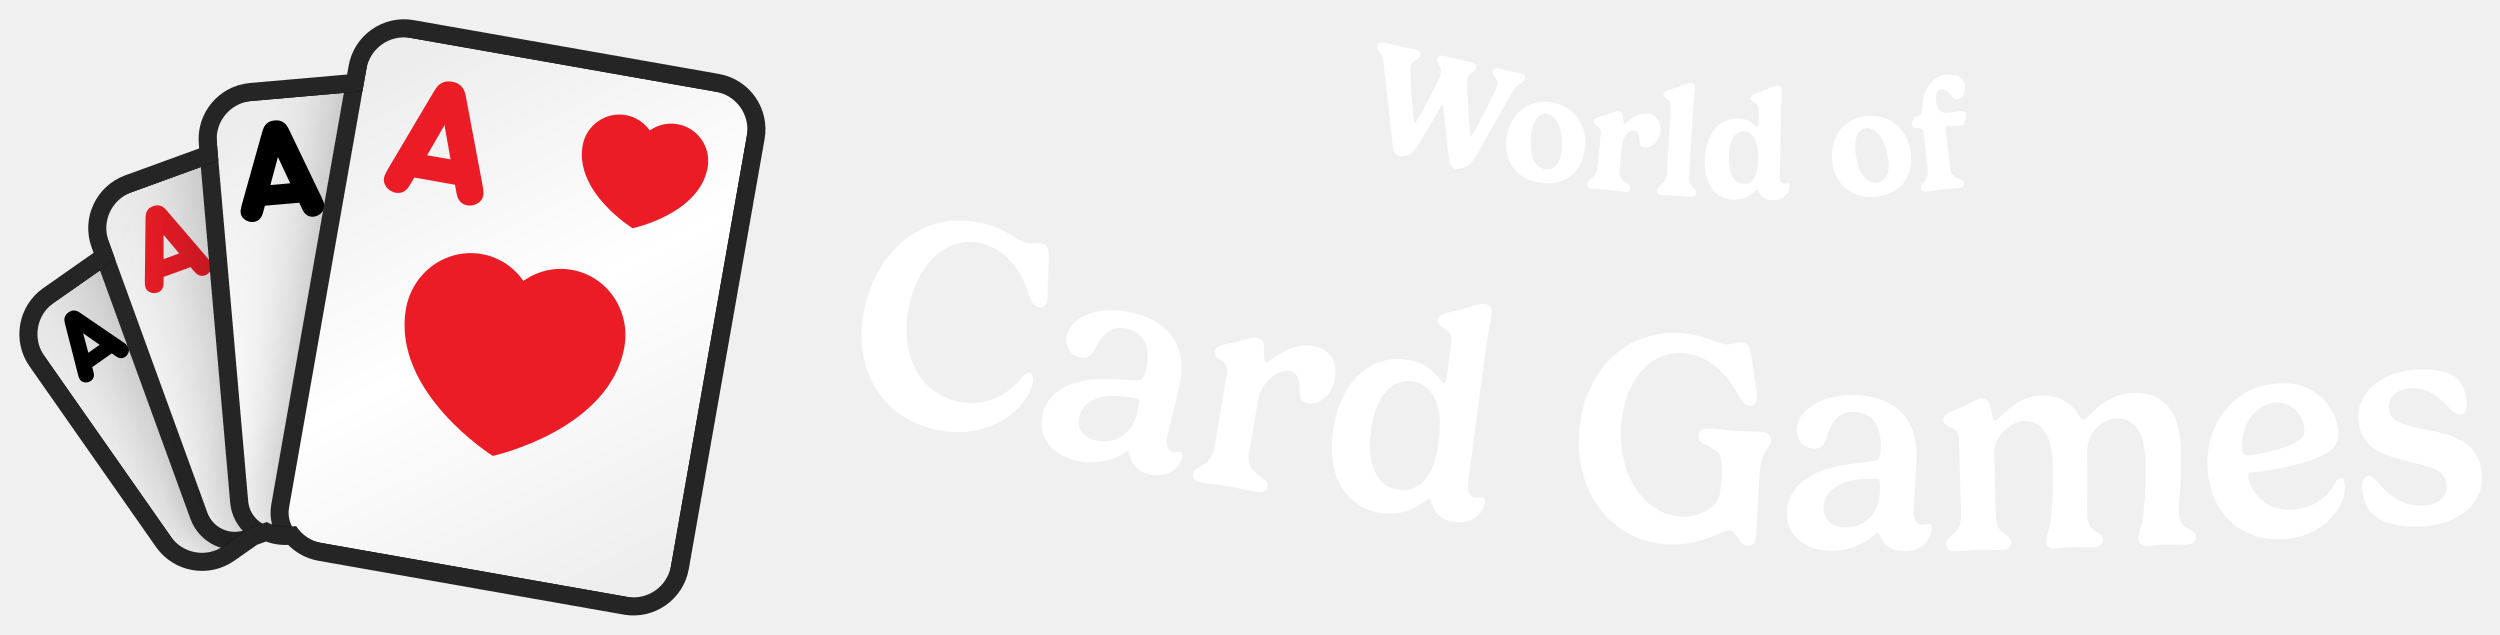
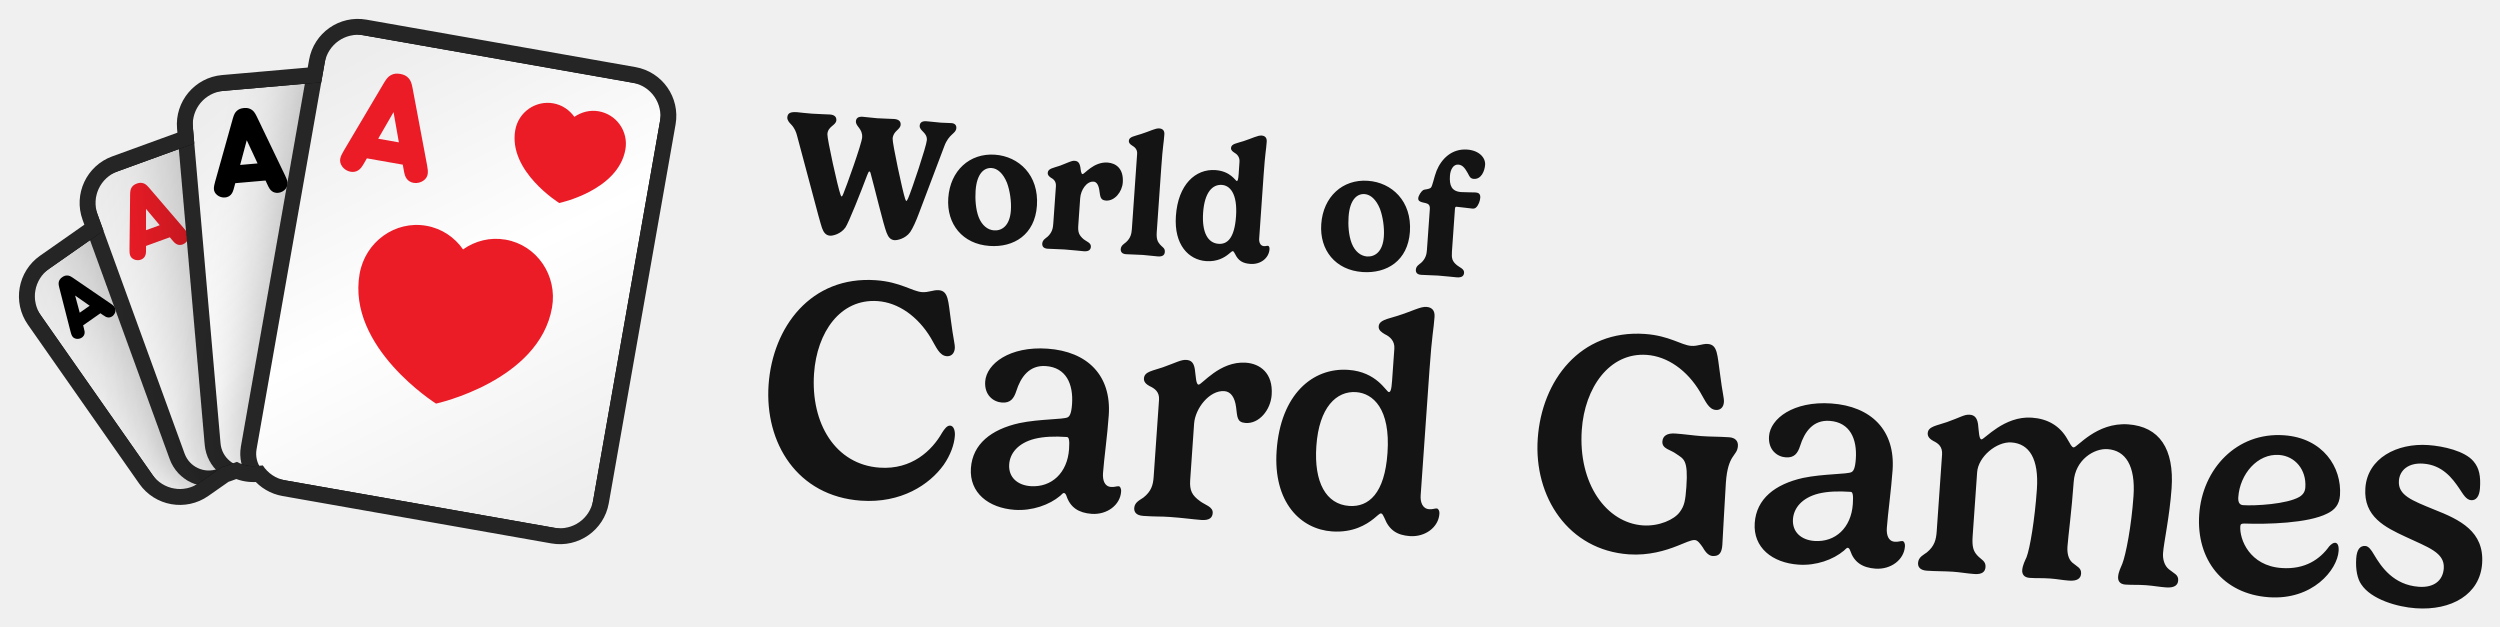
- <svg xmlns="http://www.w3.org/2000/svg" xmlns:xlink="http://www.w3.org/1999/xlink" viewBox="-6.06 -14.33 843.1 213.97" width="843.1" height="213.97">
+ <svg xmlns="http://www.w3.org/2000/svg" xmlns:xlink="http://www.w3.org/1999/xlink" viewBox="-3.36 -3.36 474.02 118.74" width="474.02" height="118.74">
  <defs>
    <rect id="path-1" x="0" y="0" width="5464" height="1280" />
    <rect id="path-3" x="0" y="0" width="1279.966" height="1280" />
    <path d="M654.667,7.381 L1041.451,230.691 C1067.755,245.877 1076.767,279.512 1061.581,305.816 L747.051,850.597 C731.865,876.902 698.23,885.914 671.926,870.727 L285.142,647.418 C271.344,639.451 262.304,626.408 259.019,612.01 L248.673,609.238 C237.588,606.268 228.207,600.115 221.247,592.027 L200.473,592.025 C198.498,592.025 196.547,591.921 194.626,591.718 L151.468,603.281 C122.13,611.142 91.974,593.731 84.112,564.393 L1.886,257.522 C-5.975,228.183 11.436,198.027 40.774,190.166 L145.477,162.11 L145.477,133.795 C145.477,103.422 170.1,78.799 200.473,78.799 L333.867,78.799 L340.716,53.24 C348.577,23.901 378.734,6.491 408.072,14.352 L563.147,55.903 L579.542,27.511 C594.728,1.207 628.363,-7.806 654.667,7.381 Z" id="path-5" />
    <filter x="-59.0%" y="-44.4%" width="218.0%" height="188.8%" filterUnits="objectBoundingBox" id="filter-7">
      <feOffset dx="0" dy="0" in="SourceAlpha" result="shadowOffsetOuter1" />
      <feGaussianBlur stdDeviation="64" in="shadowOffsetOuter1" result="shadowBlurOuter1" />
      <feColorMatrix values="0 0 0 0 0   0 0 0 0 0   0 0 0 0 0  0 0 0 0.32 0" type="matrix" in="shadowBlurOuter1" result="shadowMatrixOuter1" />
      <feMerge>
        <feMergeNode in="shadowMatrixOuter1" />
        <feMergeNode in="SourceGraphic" />
      </feMerge>
    </filter>
    <linearGradient x1="21.639%" y1="0%" x2="78.361%" y2="100%" id="linearGradient-8">
      <stop stop-color="#EDEDED" offset="0%" />
      <stop stop-color="#FFFFFF" offset="50.295%" />
      <stop stop-color="#EEEEEE" offset="100%" />
    </linearGradient>
    <filter x="-49.2%" y="-37.0%" width="198.3%" height="174.0%" filterUnits="objectBoundingBox" id="filter-9">
      <feOffset dx="0" dy="0" in="SourceAlpha" result="shadowOffsetOuter1" />
      <feGaussianBlur stdDeviation="64" in="shadowOffsetOuter1" result="shadowBlurOuter1" />
      <feColorMatrix values="0 0 0 0 0   0 0 0 0 0   0 0 0 0 0  0 0 0 0.32 0" type="matrix" in="shadowBlurOuter1" result="shadowMatrixOuter1" />
      <feMerge>
        <feMergeNode in="shadowMatrixOuter1" />
        <feMergeNode in="SourceGraphic" />
      </feMerge>
    </filter>
    <linearGradient x1="21.639%" y1="0%" x2="78.361%" y2="100%" id="linearGradient-10">
      <stop stop-color="#EDEDED" offset="0%" />
      <stop stop-color="#FFFFFF" offset="50.295%" />
      <stop stop-color="#EEEEEE" offset="100%" />
    </linearGradient>
    <filter x="-41.0%" y="-30.9%" width="181.9%" height="161.7%" filterUnits="objectBoundingBox" id="filter-11">
      <feOffset dx="0" dy="0" in="SourceAlpha" result="shadowOffsetOuter1" />
      <feGaussianBlur stdDeviation="64" in="shadowOffsetOuter1" result="shadowBlurOuter1" />
      <feColorMatrix values="0 0 0 0 0   0 0 0 0 0   0 0 0 0 0  0 0 0 0.32 0" type="matrix" in="shadowBlurOuter1" result="shadowMatrixOuter1" />
      <feMerge>
        <feMergeNode in="shadowMatrixOuter1" />
        <feMergeNode in="SourceGraphic" />
      </feMerge>
    </filter>
    <linearGradient x1="21.639%" y1="0%" x2="78.361%" y2="100%" id="linearGradient-12">
      <stop stop-color="#EDEDED" offset="0%" />
      <stop stop-color="#FFFFFF" offset="50.295%" />
      <stop stop-color="#EEEEEE" offset="100%" />
    </linearGradient>
    <filter x="-34.1%" y="-25.7%" width="168.3%" height="151.4%" filterUnits="objectBoundingBox" id="filter-13">
      <feOffset dx="0" dy="0" in="SourceAlpha" result="shadowOffsetOuter1" />
      <feGaussianBlur stdDeviation="64" in="shadowOffsetOuter1" result="shadowBlurOuter1" />
      <feColorMatrix values="0 0 0 0 0   0 0 0 0 0   0 0 0 0 0  0 0 0 0.32 0" type="matrix" in="shadowBlurOuter1" result="shadowMatrixOuter1" />
      <feMerge>
        <feMergeNode in="shadowMatrixOuter1" />
        <feMergeNode in="SourceGraphic" />
      </feMerge>
    </filter>
    <linearGradient x1="21.639%" y1="0%" x2="78.361%" y2="100%" id="linearGradient-14">
      <stop stop-color="#EDEDED" offset="0%" />
      <stop stop-color="#FFFFFF" offset="50.295%" />
      <stop stop-color="#EEEEEE" offset="100%" />
    </linearGradient>
  </defs>
-   <g transform="translate(-23.404,-55.67) scale(0.23404)">
+   <g transform="translate(-11.594,-23.478) scale(0.11594)">
    <mask id="mask-4" fill="white">
      <use xlink:href="#path-3" />
    </mask>
    <g id="Mask" />
    <g id="Group" stroke-width="1" fill-rule="evenodd" mask="url(#mask-4)">
      <g transform="translate(700.504, 678.0126) rotate(-20) translate(-700.504, -678.0126)translate(166.0272, 238.9585)">
        <g transform="translate(-0, -0)">
          <mask id="mask-6" fill="white">
            <use xlink:href="#path-5" />
          </mask>
          <path stroke="#252525" stroke-width="26" d="M661.167,-3.877 L1047.951,219.432 C1080.473,238.209 1091.616,279.794 1072.839,312.316 L758.31,857.097 C739.533,889.619 697.948,900.762 665.426,881.986 L278.642,658.676 C264.448,650.481 253.966,637.684 248.632,622.685 L245.308,621.795 C234.009,618.767 223.884,612.979 215.705,605.026 L200.473,605.025 C198.91,605.025 197.353,604.972 195.803,604.861 L154.833,615.838 C118.559,625.557 81.275,604.031 71.555,567.758 L-10.671,260.886 C-20.39,224.613 1.136,187.328 37.41,177.609 L132.477,152.135 L132.477,133.795 C132.477,96.242 162.92,65.799 200.473,65.799 L323.892,65.799 L328.159,49.875 C337.879,13.602 375.163,-7.925 411.436,1.795 L556.877,40.764 L568.283,21.011 C587.06,-11.511 628.645,-22.654 661.167,-3.877 Z" />
          <g mask="url(#mask-6)">
            <g transform="translate(-12.346, -20.1207)">
              <g id="small_spade_1" filter="url(#filter-7)" transform="translate(210.9129, 389.3938) rotate(-15) translate(-210.9129, -389.3938)translate(49.8576, 175.5497)">
                <rect id="Background" stroke="#252525" stroke-width="26" fill="url(#linearGradient-8)" x="-13" y="-13" width="348.11" height="453.688" rx="54.996" />
                <path d="M243.897,27.593 C243.897,27.593 294.439,46.921 294.501,83.212 C294.501,98.995 281.209,111.813 264.79,111.831 C259.556,111.836 254.629,110.478 250.35,108.157 L256.538,128.766 L231.229,128.766 L237.404,108.197 C233.153,110.517 228.26,111.881 223.047,111.892 C206.62,111.901 193.284,99.118 193.266,83.326 C193.205,47.045 243.897,27.593 243.897,27.593 Z" id="Spade-small" fill="#000000" />
                <path d="M24.778,103.856 L51.007,34.253 C52.733,29.769 54.044,27.838 56.046,26.251 C58.462,24.32 61.015,23.561 64.605,23.561 C68.194,23.561 70.748,24.32 73.164,26.251 C75.165,27.838 76.477,29.769 78.202,34.253 L104.431,103.856 C106.709,109.926 108.228,114.686 103.603,119.308 C101.463,121.446 98.219,122.895 94.906,122.895 C92.214,122.895 89.798,121.998 88.073,120.412 C86.002,118.549 85.105,116.687 83.31,111.72 L81.861,107.719 L47.349,107.719 L45.899,111.72 C44.105,116.687 43.207,118.549 41.137,120.412 C39.411,121.998 36.995,122.895 34.303,122.895 C30.99,122.895 27.746,121.446 25.606,119.308 C20.982,114.686 22.5,109.926 24.778,103.856 Z M74.544,87.576 L64.605,60.259 L54.665,87.576 L74.544,87.576 Z" id="A" fill="#000000" />
              </g>
              <g id="small_diamond_1" filter="url(#filter-9)" transform="translate(351.0898, 355.5329) rotate(-360) translate(-351.0898, -355.5329)translate(157.8235, 98.9199)">
                <rect id="Background" stroke="#252525" stroke-width="26" fill="url(#linearGradient-10)" x="-13" y="-13" width="412.533" height="539.226" rx="54.996" />
                <polygon id="Diamond-small" fill="#EB1B28" points="300.954 22.074 353.401 93.826 300.954 165.557 248.485 93.826" />
                <path d="M29.802,125.878 L61.277,42.355 C63.348,36.974 64.921,34.657 67.323,32.753 C70.222,30.435 73.287,29.524 77.594,29.524 C81.901,29.524 84.966,30.435 87.865,32.753 C90.267,34.657 91.841,36.974 93.911,42.355 L125.386,125.878 C128.119,133.163 129.942,138.875 124.392,144.421 C121.824,146.987 117.932,148.725 113.956,148.725 C110.725,148.725 107.826,147.649 105.756,145.745 C103.271,143.51 102.194,141.275 100.041,135.315 L98.301,130.514 L56.887,130.514 L55.148,135.315 C52.994,141.275 51.917,143.51 49.432,145.745 C47.362,147.649 44.463,148.725 41.232,148.725 C37.257,148.725 33.364,146.987 30.796,144.421 C25.247,138.875 27.069,133.163 29.802,125.878 Z M89.521,106.343 L77.594,73.562 L65.667,106.343 L89.521,106.343 Z" id="A" fill="#EB1B28" />
              </g>
              <g id="small_clover_1" filter="url(#filter-11)" transform="translate(511.6136, 377.7066) rotate(-345) translate(-511.6136, -377.7066)translate(279.6941, 69.771)">
                <rect id="Background" stroke="#252525" stroke-width="26" fill="url(#linearGradient-12)" x="-13" y="-13" width="489.839" height="641.871" rx="54.996" />
                <path d="M347.866,39.734 C367.599,39.734 383.595,55.536 383.595,75.06 C383.595,84.425 379.905,92.946 373.883,99.274 C378.307,97.333 383.203,96.253 388.353,96.253 C408.072,96.253 424.081,112.082 424.081,131.58 C424.081,151.104 408.072,166.919 388.353,166.919 C372.39,166.919 358.858,156.556 354.282,142.251 C354.334,142.684 354.408,143.092 354.506,143.474 C358.945,160.826 367.798,185.424 367.798,185.424 L328,185.424 C328,185.424 336.827,160.734 341.253,143.474 C341.354,143.079 341.428,142.656 341.479,142.206 C336.916,156.534 323.372,166.919 307.393,166.919 C287.646,166.919 271.677,151.104 271.677,131.58 C271.677,112.082 287.646,96.253 307.393,96.253 C312.539,96.253 317.432,97.331 321.855,99.271 C315.837,92.944 312.15,84.424 312.15,75.06 C312.15,55.536 328.133,39.734 347.866,39.734 Z" id="Clover-small" fill="#000000" />
                <path d="M28.576,146.475 L66.345,46.247 C68.83,39.79 70.719,37.009 73.601,34.724 C77.08,31.943 80.758,30.85 85.926,30.85 C91.095,30.85 94.772,31.943 98.251,34.724 C101.133,37.009 103.022,39.79 105.507,46.247 L143.276,146.475 C146.556,155.216 148.743,162.07 142.084,168.726 C139.003,171.805 134.331,173.891 129.56,173.891 C125.684,173.891 122.205,172.6 119.72,170.315 C116.738,167.633 115.446,164.951 112.862,157.799 L110.775,152.038 L61.078,152.038 L58.99,157.799 C56.406,164.951 55.114,167.633 52.132,170.315 C49.647,172.6 46.168,173.891 42.292,173.891 C37.521,173.891 32.85,171.805 29.768,168.726 C23.109,162.07 25.296,155.216 28.576,146.475 Z M100.239,123.032 L85.926,83.696 L71.613,123.032 L100.239,123.032 Z" id="A" fill="#000000" />
              </g>
              <g id="small_heart_1" filter="url(#filter-13)" transform="translate(675.6425, 459.1748) rotate(-330) translate(-675.6425, -459.1748)translate(397.3371, 89.6494)">
                <rect id="Background" stroke="#252525" stroke-width="26" fill="url(#linearGradient-14)" x="-13" y="-13" width="582.611" height="765.051" rx="54.996" />
                <path d="M341.635,288.824 C315.976,288.845 292.736,299.456 275.815,316.611 C258.851,299.507 235.579,288.948 209.909,288.989 C158.08,289.041 116.117,332.207 116.16,385.365 C116.309,507.485 276.113,572.616 276.113,572.616 C276.113,572.616 435.789,507.092 435.619,384.932 C435.544,331.774 393.497,288.752 341.635,288.824" id="Heart-big" fill="#EB1B28" />
                <path d="M417.458,71.521 C407.751,61.933 394.392,55.711 379.689,55.711 C350.027,55.745 325.983,79.908 326.015,109.677 C326.095,178.084 417.593,214.563 417.593,214.563 C417.593,214.563 508.981,177.883 508.901,109.459 C508.854,79.674 484.777,55.594 455.084,55.627 C440.412,55.627 427.165,61.899 417.458,71.521 Z" id="Heart-small" fill="#EB1B28" />
                <path d="M56.059,190.564 L101.383,70.289 C104.365,62.541 106.631,59.203 110.09,56.462 C114.264,53.124 118.677,51.813 124.88,51.813 C131.082,51.813 135.495,53.124 139.67,56.462 C143.129,59.203 145.395,62.541 148.377,70.289 L193.701,190.564 C197.637,201.054 200.261,209.278 192.269,217.265 C188.572,220.96 182.966,223.464 177.241,223.464 C172.589,223.464 168.415,221.914 165.433,219.172 C161.855,215.954 160.304,212.735 157.203,204.153 L154.698,197.239 L95.061,197.239 L92.556,204.153 C89.455,212.735 87.905,215.954 84.327,219.172 C81.345,221.914 77.17,223.464 72.518,223.464 C66.793,223.464 61.187,220.96 57.49,217.265 C49.499,209.278 52.123,201.054 56.059,190.564 Z M142.055,162.432 L124.88,115.228 L107.704,162.432 L142.055,162.432 Z" id="A" fill="#EB1B28" />
              </g>
            </g>
          </g>
        </g>
      </g>
    </g>
  </g>
-   <path fill="#ffffff" d="M479.59 22.06C479.95 21.4 480.25 21.01 480.43 21.05C480.55 21.08 480.68 21.32 480.71 21.81C481.2 25.78 482.17 37.46 482.73 39.93C483.05 41.37 483.53 42.3 484.78 42.58C485.54 42.75 488.06 42.65 489.8 40.86C490.71 39.89 492.14 37.68 493.18 35.78L503.74 17.03C505.73 13.4 507.79 13.86 508.18 12.13C508.37 11.27 507.93 10.64 506.94 10.42C505.92 10.19 504.91 10.07 503.9 9.84C502.78 9.59 500.63 8.97 499.64 8.75C498.19 8.42 497.59 8.95 497.41 9.76C497.06 11.31 499.4 12.08 498.88 14.36C498.48 16.14 492.08 28.58 490.72 30.73C490.4 31.21 490.17 31.51 490.05 31.48C489.94 31.46 489.86 31.23 489.78 30.78C489.36 28.5 488.5 13.73 488.81 12.36C489.32 10.08 491.47 10.11 491.81 8.61C492.04 7.57 491.39 6.89 490.13 6.61C488.81 6.31 487.21 6.08 485.18 5.63C484.06 5.37 481.91 4.76 480.89 4.53C479.47 4.21 478.87 4.74 478.69 5.55C478.34 7.1 480.4 8.02 479.81 10.63C479.38 12.56 472.82 24.65 471.65 26.54C471.47 26.87 471.2 27.24 471.05 27.2C470.95 27.18 470.84 26.92 470.8 26.64C470.32 24.27 469.35 9.39 469.65 8.07C470.17 5.74 472.59 5.91 472.94 4.36C473.15 3.43 472.65 2.67 471.3 2.37C469.96 2.07 468.11 1.78 466 1.31C463.87 0.83 462.83 0.46 461.62 0.19C459.79 -0.22 458.81 -0.01 458.52 1.28C458.34 2.09 458.87 2.93 459.28 3.48C460.21 4.78 460.48 6.06 460.59 7.24L463.28 31.75C463.47 33.52 463.78 35.46 463.81 35.68C464.08 37.1 464.61 38.04 465.85 38.32C466.59 38.49 469.04 38.37 470.78 36.58C471.96 35.33 477.09 26.51 479.59 22.06ZM515.71 24.05C517.46 24.31 519.03 25.91 519.94 28.78C520.65 31.23 520.86 34.58 520.46 37.2C519.78 41.72 517.31 43.11 514.95 42.76C513.12 42.48 511.47 41.05 510.68 38.46C509.95 35.96 510.02 32.84 510.38 30.45C511.15 25.33 513.47 23.71 515.71 24.05ZM502.03 31.98C500.86 39.72 505.19 46.1 513.24 47.31C520.46 48.4 527.07 45.03 528.36 36.41C529.74 27.29 524.13 21.21 517.01 20.14C509.53 19.01 503.25 23.83 502.03 31.98ZM545.12 29.62C546.02 29.71 546.61 30.68 546.78 32.34C546.99 34.17 546.97 35.24 548.67 35.4C551.23 35.66 553.59 32.96 553.87 30.12C554.28 26 552.02 24.26 549.48 24.01C545.32 23.6 542.44 27.32 541.87 27.26C541.43 27.22 541.38 26.14 541.28 25.11C541.04 23.76 540.54 23.29 539.58 23.19C538.68 23.1 537.92 23.6 535.25 24.52C533.2 25.18 531.57 25.25 531.44 26.57C531.37 27.27 531.8 27.65 532.31 28.04C533.06 28.45 533.93 29.17 533.78 30.67L532.68 41.85C532.54 43.17 532.26 44.5 530.86 45.72C530.32 46.16 529.3 46.63 529.19 47.75C529.12 48.52 529.47 49.21 530.73 49.34C532.93 49.55 534.03 49.53 535.79 49.7C538.35 49.96 540.1 50.26 541.6 50.41C543.13 50.56 543.65 49.98 543.74 49.1C543.86 47.91 542.41 47.51 541.62 46.78C540.28 45.55 539.95 44.65 540.15 42.61L540.95 34.48C541.2 31.98 543.05 29.41 545.12 29.62ZM565.59 15.48C565.66 14.29 565.04 13.73 564.03 13.67C562.89 13.6 561.3 14.51 558.69 15.37C556.64 16.08 555.02 16.21 554.94 17.46C554.9 18.16 555.39 18.53 555.92 18.87C556.68 19.28 557.54 20.01 557.46 21.31L556.07 43.94C555.99 45.26 555.75 46.6 554.37 47.87C553.87 48.34 552.85 48.85 552.78 49.96C552.73 50.74 553.1 51.41 554.38 51.49C556.24 51.61 557.73 51.57 559.44 51.68C560.79 51.76 562.58 52 563.93 52.08C565.43 52.18 565.96 51.58 566.02 50.7C566.09 49.53 565.22 49.3 564.51 48.47C563.78 47.62 563.42 46.82 563.54 44.77L564.75 25.3C565.16 18.53 565.42 18.23 565.59 15.48ZM582.08 47.67C578.85 47.61 576.85 44.53 576.96 38.55C577.06 32.32 579.39 29.91 582.12 29.96C584.49 30 587 32.2 586.88 39.19C586.76 45.72 584.7 47.71 582.08 47.67ZM591.94 53.19C594.93 53.25 597.38 51.21 597.43 48.48C597.44 47.88 597.19 47.49 596.9 47.48C596.54 47.47 596.25 47.65 595.7 47.64C594.56 47.62 594.14 46.47 594.15 45.46L594.49 26.14C594.61 19.36 594.84 19.05 594.89 16.29C594.91 15.1 594.27 14.57 593.26 14.55C592.11 14.53 590.51 15.52 587.97 16.49C585.93 17.28 584.31 17.49 584.29 18.74C584.28 19.44 584.85 19.79 585.39 20.11C586.16 20.48 587.08 21.31 587.06 22.71L586.99 26.45C586.96 28.2 586.8 28.56 586.54 28.55C586.13 28.55 584.56 25.71 579.96 25.63C574.01 25.53 569.01 30.51 568.84 39.97C568.69 48.71 573.4 52.95 578.63 53.04C582.01 53.1 584.09 51.63 585.25 50.58C585.86 50.05 586.2 49.64 586.44 49.64C586.75 49.65 586.9 50.06 587.18 50.46C588.24 52.4 589.6 53.15 591.94 53.19ZM623.45 28.83C625.21 28.72 627.09 29.95 628.59 32.56C629.8 34.8 630.71 38.03 630.88 40.67C631.18 45.24 629.06 47.12 626.67 47.28C624.83 47.39 622.91 46.35 621.59 43.98C620.34 41.69 619.76 38.63 619.6 36.22C619.27 31.05 621.19 28.98 623.45 28.83ZM611.76 39.49C612.26 47.3 617.85 52.61 625.97 52.09C633.26 51.62 639 46.92 638.44 38.23C637.84 29.02 631.07 24.27 623.89 24.74C616.34 25.22 611.23 31.26 611.76 39.49ZM650.07 28.99C650.01 28.43 650.23 28.32 650.39 28.3C651.27 28.21 654.6 28.05 655.22 27.98C655.71 27.92 656.03 27.73 656.21 27.5C656.86 26.72 657.06 25.21 656.96 24.36C656.83 23.17 656.13 22.96 655.3 23.05C654.63 23.12 651.96 23.6 651.03 23.71C648.08 24.04 647.13 22.31 646.82 19.52C646.61 17.63 647.21 15.92 648.68 15.75C650.15 15.59 651.07 16.77 652 17.84C652.55 18.54 652.94 19.26 654 19.14C656.25 18.89 656.82 16.29 656.61 14.37C656.38 12.28 654.1 10.44 650.49 10.84C645.89 11.36 643.41 14.93 642.6 18.76C642.2 20.77 642.22 23.56 641.83 24.05C641.23 24.75 640.21 24.76 639.66 25.21C639.16 25.68 638.58 27.06 638.67 27.86C638.78 28.81 639.7 28.84 641.19 28.88C642.04 28.95 642.55 29.31 642.67 30.37L644.02 42.56C644.17 43.88 644.14 45.25 643.02 46.73C642.59 47.28 641.69 47.95 641.82 49.06C641.9 49.84 642.39 50.44 643.66 50.3C645.49 50.09 647 49.79 648.68 49.61C651.26 49.32 652.91 49.27 654.38 49.1C655.9 48.93 656.33 48.26 656.23 47.38C656.1 46.19 654.56 46.02 653.64 45.5C652.07 44.57 651.72 43.8 651.5 41.76Z" />
-   <path fill="#ffffff" d="M285.79 88.24C281.19 106.62 288.66 125.35 308.64 130.36C321.21 133.5 331.31 129.18 336.98 123.64C339.73 120.87 341.5 117.71 342.18 114.99C342.52 113.64 342.46 111.82 341.25 111.51C340.28 111.27 339.26 112.25 338.27 113.34C334.13 118.34 326.61 123.46 316.42 120.91C302.55 117.44 296.95 102.94 300.89 87.23C304.13 74.28 313.45 64.86 325.19 67.8C331.79 69.45 337.19 75.03 340.05 82.55C341.26 85.74 341.77 88.65 344.1 89.24C345.36 89.55 346.64 88.95 347.09 87.15C347.41 85.89 347.12 84.17 347.44 77.96C347.63 71.83 348.35 68.55 345.25 67.77C343.55 67.35 341.9 67.97 339.86 67.46C336.71 66.67 333.51 62.98 325.8 61.05C305.43 55.94 290.34 70.1 285.79 88.24ZM377.68 124.09C376.14 131.58 370.46 135.62 363.8 134.25C359.58 133.39 357.03 130.41 357.87 126.35C358.58 122.87 361.59 119.91 367.13 119.27C370.1 118.96 373.46 119.24 377.53 120.08C378.17 120.21 378.28 121.15 377.68 124.09ZM362.83 113.59C353.63 114.4 347.02 118.25 345.44 125.94C343.83 133.78 349.4 139.46 357.68 141.16C363.26 142.31 369.04 141.05 372.85 138.61C373.33 138.3 373.84 137.8 374.18 137.87C374.52 137.94 374.74 138.39 374.84 138.87C375.58 142.75 378 144.88 382.16 145.73C387.06 146.74 391.68 144.12 392.55 139.9C392.78 138.78 392.4 138.14 392.01 138.06C391.27 137.91 390.7 138.2 389.53 137.96C387.37 137.51 387.11 135.32 387.55 133.16C388.47 128.7 390.56 121.27 391.86 114.9C394.47 102.22 387.73 93.54 375.09 90.94C363.09 88.47 354.88 93.17 353.72 98.8C352.84 103.11 355.47 105.69 358.22 106.26C360.91 106.81 362.21 105.44 363.29 103.17C365.29 98.88 368.57 95.37 373.81 96.44C380.27 97.77 381.87 103.41 380.57 109.73C379.94 112.81 379.29 113.5 378.67 113.78C377.32 114.37 369.57 113.08 362.83 113.59ZM428.99 110.81C431.11 111.17 432.18 113.22 432.27 116.33C432.39 119.5 431.99 121.25 434.85 121.74C439.14 122.46 443.28 118.34 444.1 113.51C445.28 106.51 441.3 103.1 436.81 102.34C428.48 100.93 421.94 108.1 420.91 107.92C420.07 107.78 420.3 105.23 420.2 102.83C420.06 100.63 419.28 99.84 417.75 99.58C416.13 99.3 414.36 100.12 409.97 101.21C406.54 102.05 403.9 102.01 403.54 104.18C403.34 105.36 404.12 106.15 405.07 106.82C406.69 107.75 408.15 109.01 407.71 111.58L403.56 136.18C403.13 138.69 402.38 140.74 399.6 142.51C398.53 143.14 396.66 143.68 396.35 145.56C396.14 146.79 396.65 147.99 399.01 148.39C403.1 149.08 404.43 149.05 407.48 149.57C411.67 150.28 414.94 151.08 417.55 151.52C420.21 151.97 421.18 151.07 421.42 149.64C421.76 147.62 419.11 146.76 417.76 145.47C415.33 143.34 414.64 141.7 415.22 138.3L418.25 120.35C419.09 115.37 424.31 110.02 428.99 110.81ZM465.74 150.83C458.31 149.85 454.78 142.52 456.32 130.88C457.97 118.33 463.97 113.43 470.21 114.25C475.62 114.96 481.02 120.26 479.14 134.49C477.42 147.53 471.99 151.65 465.74 150.83ZM484.73 161.75C489.64 162.4 494.11 159.46 494.67 155.2C494.82 154.06 494.35 153.44 493.95 153.39C493.21 153.29 492.71 153.63 491.47 153.46C489.29 153.18 488.72 150.98 489.01 148.8L494.31 108.55C495.84 96.95 496.46 95.72 497.01 91.56C497.28 89.47 496.37 88.39 494.58 88.16C492.65 87.9 489.95 89.26 485.05 90.48C481.65 91.35 479.07 91.46 478.79 93.54C478.63 94.73 479.65 95.47 480.62 96.15C482.27 97.03 483.73 98.58 483.41 100.96L482.05 111.27C481.65 114.34 481.27 114.95 480.77 114.88C479.93 114.77 477.32 108.13 468.15 106.92C456.7 105.41 445.8 113.5 443.42 131.55C441.23 148.2 449.65 157.38 459.71 158.71C466.4 159.59 470.9 157.21 473.41 155.42C474.69 154.53 475.39 153.81 475.83 153.87C476.33 153.94 476.54 154.62 476.84 155.37C478.17 159.48 480.66 161.22 484.73 161.75ZM556.01 169.23C562.4 169.66 567.87 167.98 571.63 166.48C574.2 165.5 576.07 164.47 577.32 164.55C578.27 164.62 579.09 165.83 579.91 166.98C580.9 168.75 581.94 169.63 583.04 169.7C585.33 169.85 586.03 168.45 586.19 166.1C586.39 163.06 586.95 151.07 587.29 145.98C587.92 136.65 590.92 137.51 591.14 134.16C591.25 132.62 590.37 131.46 588.33 131.32C584.89 131.09 582.52 131.18 579.38 130.97C577.09 130.81 573.51 130.32 570.92 130.15C568.22 129.97 566.86 130.93 566.74 132.72C566.57 135.17 569.41 135.36 571.23 136.73C573.67 138.4 575.11 138.6 574.52 147.38C574.22 151.87 573.91 153.5 572.42 155.5C570.65 157.99 565.69 160.21 560.5 159.86C548.73 159.07 539.5 146.47 540.68 129.01C541.59 115.44 549.53 103.95 561.6 104.76C568.39 105.22 574.7 109.75 578.84 116.65C580.6 119.57 581.62 122.35 584.01 122.51C585.31 122.6 586.46 121.77 586.59 119.93C586.68 118.63 586.09 116.99 585.3 110.82C584.4 104.74 584.53 101.4 581.34 101.18C579.59 101.06 578.08 101.96 575.98 101.82C572.74 101.6 568.94 98.54 561 98.01C540.05 96.6 527.71 113.21 526.45 131.86C525.18 150.77 536.45 167.92 556.01 169.23ZM627.96 151.06C627.79 158.7 622.92 163.69 616.13 163.54C611.83 163.44 608.78 160.97 608.88 156.82C608.96 153.27 611.39 149.83 616.72 148.2C619.59 147.36 622.95 147.04 627.1 147.13C627.75 147.15 628.03 148.06 627.96 151.06ZM611.48 143.38C602.57 145.83 596.76 150.8 596.58 158.65C596.4 166.64 602.9 171.24 611.35 171.43C617.04 171.56 622.5 169.29 625.82 166.21C626.23 165.82 626.64 165.23 626.99 165.24C627.34 165.24 627.63 165.65 627.82 166.11C629.24 169.79 632 171.45 636.25 171.55C641.25 171.66 645.33 168.25 645.42 163.95C645.45 162.81 644.96 162.24 644.56 162.23C643.81 162.22 643.3 162.61 642.1 162.58C639.91 162.53 639.25 160.41 639.3 158.21C639.41 153.67 640.13 145.98 640.28 139.48C640.57 126.53 632.39 119.2 619.49 118.9C607.24 118.63 600 124.71 599.87 130.46C599.77 134.86 602.83 136.93 605.63 136.99C608.37 137.06 609.41 135.48 610.07 133.04C611.27 128.47 613.86 124.43 619.21 124.55C625.81 124.7 628.39 129.96 628.24 136.41C628.17 139.56 627.66 140.35 627.1 140.73C625.88 141.56 618.02 141.68 611.48 143.38ZM696.68 127.29C696.03 127.31 695.56 126.37 694.47 124.9C691.55 120.69 687.29 118.9 682.3 119.04C673.35 119.3 667.73 127.61 666.78 127.63C665.98 127.66 665.71 125.11 665.19 122.78C664.63 120.64 663.67 120.02 662.17 120.06C660.52 120.11 659.25 121.24 655.15 123.16C651.94 124.65 649.25 125.13 649.32 127.33C649.35 128.63 650.42 129.25 651.38 129.67C653 130.27 654.53 131.18 654.6 133.78L655.3 158.72C655.37 161.27 655.08 163.43 652.8 165.69C651.92 166.52 650.24 167.42 650.3 169.31C650.33 170.56 651.06 171.64 653.36 171.58C656.46 171.49 658.9 171.17 661.75 171.09C664.2 171.02 666.21 171.22 668.81 171.14C671.41 171.07 672.18 170 672.13 168.55C672.08 166.6 670.52 166.34 669.14 165.08C667.7 163.82 667.11 162.44 667.01 158.99L666.43 138.35C666.29 133.3 671.74 127.8 676.54 127.66C682.33 127.5 685.91 132.1 686.19 141.94C686.47 151.74 685.83 161.11 685.01 164.09C684.69 165.05 683.99 166.77 684.03 168.37C684.07 169.61 684.75 170.7 686.65 170.64C689.15 170.57 690.24 170.29 693.29 170.21C695.84 170.13 697.19 170.35 699.44 170.28C702.09 170.21 703.11 169.18 703.07 167.68C703.02 165.78 701.56 165.57 699.88 164.37C698.4 163.26 697.89 161.27 697.84 159.32C697.74 156.02 698.05 147.56 697.8 138.37C697.59 131.22 703.28 126.91 707.67 126.78C713.47 126.62 717.2 131.22 717.48 141.06C717.75 150.86 716.87 160.24 716 163.21C715.73 164.17 715.03 165.89 715.07 167.49C715.11 168.74 715.79 169.82 717.64 169.77C720.19 169.7 721.28 169.42 724.33 169.33C726.83 169.26 728.68 169.46 730.88 169.4C733.53 169.32 734.55 168.29 734.51 166.79C734.46 164.9 732.95 164.69 731.17 163.49C729.59 162.43 728.83 160.4 728.77 158.45C728.68 155.15 729.74 146.57 729.48 137.37C729.12 124.53 723.58 117.88 713.48 118.17C703.19 118.46 697.83 127.26 696.68 127.29ZM771.08 130.59C771.19 131.98 770.72 133.02 769.63 133.91C766 136.85 755.78 138.96 752 139.25C750.8 139.35 750.23 138.44 750.11 136.89C749.53 129.51 754.11 122.03 761.14 121.49C766.37 121.08 770.64 125 771.08 130.59ZM779.32 137.92C781.42 136.5 782.78 134.59 782.53 131.5C781.83 122.48 774.39 113.98 761.78 114.97C746.48 116.16 737.3 129.62 738.45 144.27C739.59 158.93 749.88 168.61 764.63 167.45C778.84 166.34 785.21 155.41 784.73 149.38C784.59 147.59 784.03 146.83 783.24 146.89C782.64 146.94 781.99 147.59 781.49 148.33C779.19 152.82 774.94 156.92 767.32 157.51C757 158.32 752.46 150.35 752.13 146.11C752.08 145.41 752.41 145.19 753.35 145.06C760.56 144.25 773.67 141.97 779.32 137.92ZM806.85 110.5C796.76 111.64 788.25 118.24 789.34 127.88C790.39 137.12 798.02 139.17 804.91 140.96C812.75 143.04 818.4 143.66 818.98 148.77C819.43 152.7 816.98 155.54 812.16 156.09C803.96 157.02 799.01 151.94 796.01 148.51C794.84 147.13 793.77 146.14 792.73 146.26C790.99 146.46 790.26 147.95 790.57 150.73C790.98 154.31 792.16 157.2 793.69 158.68C797.69 162.91 806.49 163.77 812.4 163.1C823.93 161.8 832 154.9 830.88 145.01C829.71 134.63 821.25 132.36 812.45 130.64C804.77 129.05 800.1 128.22 799.57 123.6C799.19 120.17 801.52 117.24 806.29 116.7C812.5 115.99 816.5 119.72 819.17 122.43C820.82 124.11 822.05 125.68 823.69 125.5C825.23 125.32 826.07 123.87 825.78 121.23C825.34 117.36 824.4 114.85 822.18 113.04C818.84 110.24 811.72 109.94 806.85 110.5Z" />
+   <path fill="#141414" d="M161.06 29.86C161.22 29.41 161.37 29.14 161.49 29.15C161.57 29.15 161.68 29.29 161.74 29.59C162.42 32.03 164.14 39.23 164.73 40.72C165.06 41.59 165.46 42.12 166.26 42.18C166.75 42.21 168.32 41.91 169.23 40.63C169.71 39.93 170.39 38.42 170.86 37.13L175.67 24.41C176.57 21.95 177.89 22.04 177.97 20.93C178.01 20.37 177.67 20.02 177.03 19.98C176.38 19.93 175.73 19.95 175.08 19.9C174.36 19.85 172.95 19.67 172.31 19.63C171.38 19.56 171.06 19.95 171.02 20.48C170.95 21.48 172.48 21.73 172.38 23.21C172.3 24.35 169.49 32.74 168.84 34.21C168.69 34.54 168.57 34.75 168.49 34.74C168.43 34.74 168.35 34.6 168.26 34.33C167.78 32.95 165.83 23.8 165.89 22.92C166 21.44 167.34 21.26 167.41 20.29C167.46 19.62 166.99 19.26 166.17 19.2C165.32 19.14 164.29 19.15 162.98 19.06C162.26 19.01 160.86 18.83 160.2 18.78C159.29 18.72 158.96 19.11 158.93 19.63C158.86 20.63 160.23 21.01 160.11 22.7C160.02 23.94 157.08 32.12 156.53 33.41C156.45 33.64 156.31 33.89 156.22 33.89C156.15 33.88 156.06 33.73 156.01 33.56C155.48 32.12 153.46 22.92 153.52 22.07C153.62 20.56 155.15 20.44 155.22 19.44C155.26 18.83 154.88 18.41 154.01 18.35C153.14 18.29 151.95 18.29 150.59 18.19C149.22 18.1 148.53 17.97 147.75 17.91C146.57 17.83 145.98 18.05 145.92 18.89C145.88 19.41 146.29 19.88 146.6 20.19C147.31 20.91 147.6 21.69 147.78 22.41L151.8 37.46C152.08 38.55 152.46 39.73 152.5 39.87C152.81 40.73 153.23 41.27 154.03 41.33C154.51 41.36 156.03 41.05 156.94 39.77C157.56 38.87 159.93 32.88 161.06 29.86ZM184.66 28.5C185.77 28.57 186.84 29.51 187.56 31.27C188.13 32.77 188.43 34.87 188.31 36.54C188.11 39.43 186.62 40.43 185.11 40.32C183.95 40.24 182.84 39.42 182.21 37.83C181.62 36.29 181.52 34.32 181.62 32.8C181.85 29.54 183.23 28.4 184.66 28.5ZM176.44 34.18C176.09 39.11 179.14 42.92 184.27 43.27C188.87 43.6 192.86 41.14 193.25 35.65C193.65 29.83 189.82 26.29 185.28 25.97C180.51 25.64 176.8 28.98 176.44 34.18ZM203.99 31.08C204.57 31.12 204.95 31.73 205.09 32.77C205.26 33.92 205.26 34.6 206.34 34.67C207.97 34.79 209.4 33.04 209.53 31.24C209.71 28.63 208.26 27.58 206.65 27.46C204.01 27.28 202.26 29.68 201.9 29.65C201.62 29.63 201.57 28.95 201.48 28.31C201.31 27.45 200.99 27.17 200.38 27.13C199.81 27.09 199.34 27.41 197.67 28.04C196.38 28.49 195.36 28.57 195.3 29.4C195.27 29.85 195.55 30.08 195.88 30.32C196.35 30.57 196.92 31 196.85 31.95L196.35 39.03C196.3 39.87 196.14 40.71 195.28 41.51C194.94 41.8 194.31 42.12 194.26 42.82C194.23 43.31 194.46 43.74 195.26 43.8C196.66 43.89 197.35 43.86 198.46 43.94C200.09 44.05 201.2 44.21 202.15 44.28C203.11 44.35 203.44 43.97 203.48 43.42C203.53 42.66 202.61 42.43 202.09 41.99C201.22 41.23 201 40.67 201.09 39.38L201.45 34.23C201.56 32.64 202.68 30.99 203.99 31.08ZM217.41 22.14C217.47 21.39 217.08 21.03 216.44 20.99C215.72 20.93 214.71 21.51 213.06 22.03C211.76 22.47 210.73 22.55 210.68 23.33C210.65 23.78 210.96 24.01 211.29 24.23C211.76 24.5 212.31 24.96 212.25 25.78L211.25 40.07C211.19 40.91 211.04 41.75 210.16 42.55C209.84 42.84 209.19 43.16 209.14 43.86C209.11 44.35 209.34 44.78 210.14 44.84C211.32 44.92 212.26 44.9 213.35 44.98C214.2 45.04 215.32 45.2 216.18 45.26C217.13 45.33 217.47 44.95 217.5 44.4C217.56 43.66 217.01 43.51 216.57 42.98C216.11 42.44 215.88 41.93 215.97 40.63L216.83 28.34C217.13 24.06 217.29 23.88 217.41 22.14ZM227.69 42.87C225.66 42.73 224.5 40.72 224.76 36.95C225.04 33.02 226.59 31.58 228.31 31.7C229.8 31.8 231.31 33.27 231 37.68C230.71 41.8 229.35 42.99 227.69 42.87ZM233.73 46.68C235.62 46.82 237.23 45.61 237.35 43.89C237.38 43.51 237.23 43.26 237.05 43.24C236.82 43.23 236.63 43.33 236.29 43.31C235.57 43.26 235.34 42.51 235.39 41.88L236.24 29.7C236.54 25.42 236.7 25.23 236.82 23.5C236.87 22.74 236.48 22.39 235.85 22.34C235.12 22.29 234.08 22.86 232.45 23.39C231.13 23.82 230.1 23.9 230.05 24.69C230.02 25.13 230.36 25.37 230.69 25.59C231.17 25.85 231.72 26.4 231.66 27.29L231.5 29.65C231.42 30.75 231.31 30.97 231.14 30.96C230.88 30.94 229.99 29.1 227.09 28.89C223.33 28.63 220.01 31.61 219.6 37.58C219.21 43.08 222.04 45.92 225.34 46.15C227.47 46.3 228.83 45.44 229.6 44.81C230 44.5 230.23 44.25 230.38 44.26C230.57 44.27 230.65 44.54 230.82 44.8C231.42 46.06 232.26 46.58 233.73 46.68ZM255.38 33.44C256.49 33.52 257.56 34.45 258.28 36.21C258.85 37.72 259.15 39.82 259.03 41.49C258.83 44.37 257.34 45.37 255.83 45.27C254.67 45.18 253.56 44.37 252.93 42.77C252.34 41.23 252.23 39.27 252.34 37.74C252.57 34.48 253.95 33.34 255.38 33.44ZM247.16 39.12C246.81 44.06 249.85 47.86 254.98 48.22C259.59 48.54 263.58 46.09 263.97 40.6C264.37 34.78 260.54 31.23 256 30.92C251.23 30.58 247.52 33.93 247.16 39.12ZM272.51 36.24C272.53 35.88 272.68 35.84 272.78 35.84C273.34 35.88 275.43 36.16 275.82 36.19C276.13 36.21 276.35 36.13 276.49 36C276.98 35.59 277.28 34.68 277.31 34.14C277.37 33.38 276.95 33.17 276.43 33.13C276 33.11 274.29 33.1 273.7 33.06C271.83 32.93 271.44 31.75 271.56 29.98C271.64 28.78 272.21 27.78 273.14 27.85C274.08 27.91 274.51 28.75 274.97 29.52C275.23 30.02 275.39 30.51 276.07 30.56C277.49 30.66 278.14 29.1 278.23 27.89C278.32 26.56 277.12 25.16 274.82 25C271.91 24.8 269.96 26.74 269.02 29.03C268.55 30.23 268.24 31.97 267.94 32.23C267.49 32.59 266.86 32.48 266.46 32.7C266.1 32.94 265.58 33.73 265.55 34.24C265.51 34.84 266.07 34.96 267 35.16C267.52 35.29 267.79 35.58 267.75 36.25L267.2 43.99C267.15 44.82 266.97 45.67 266.11 46.46C265.78 46.75 265.14 47.07 265.1 47.77C265.06 48.27 265.29 48.69 266.1 48.75C267.26 48.83 268.23 48.82 269.3 48.89C270.94 49.01 271.96 49.16 272.9 49.23C273.87 49.29 274.2 48.92 274.24 48.36C274.3 47.61 273.36 47.33 272.85 46.9C271.98 46.15 271.85 45.63 271.94 44.33Z" />
+   <path fill="#141414" d="M142.37 69.58C141.6 80.67 147.83 90.72 159.89 91.57C167.47 92.1 172.87 88.56 175.57 84.78C176.88 82.9 177.58 80.89 177.69 79.25C177.75 78.43 177.53 77.39 176.8 77.34C176.21 77.3 175.72 77.97 175.26 78.7C173.38 82.01 169.56 85.74 163.42 85.31C155.05 84.73 150.33 76.93 150.99 67.45C151.54 59.63 155.96 53.24 163.04 53.73C167.02 54.01 170.71 56.68 173.14 60.73C174.16 62.45 174.75 64.08 176.16 64.18C176.92 64.23 177.6 63.75 177.68 62.67C177.73 61.9 177.39 60.94 176.93 57.32C176.42 53.75 176.5 51.79 174.62 51.66C173.6 51.59 172.71 52.11 171.48 52.03C169.58 51.89 167.35 50.09 162.7 49.77C150.41 48.91 143.14 58.63 142.37 69.58ZM199.34 81.83C199.02 86.3 196.03 89.09 192.05 88.82C189.54 88.64 187.82 87.11 187.99 84.68C188.13 82.6 189.65 80.65 192.83 79.84C194.53 79.43 196.51 79.33 198.94 79.5C199.32 79.53 199.46 80.07 199.34 81.83ZM189.89 76.87C184.6 78.06 181.05 80.81 180.73 85.41C180.41 90.09 184.09 92.96 189.03 93.31C192.37 93.54 195.63 92.36 197.66 90.65C197.91 90.43 198.17 90.1 198.37 90.11C198.58 90.13 198.74 90.37 198.84 90.64C199.56 92.84 201.14 93.89 203.63 94.07C206.55 94.27 209.04 92.39 209.21 89.87C209.26 89.2 208.99 88.85 208.76 88.84C208.32 88.81 208.01 89.02 207.31 88.97C206.02 88.88 205.69 87.62 205.78 86.34C205.97 83.67 206.61 79.19 206.87 75.38C207.4 67.8 202.81 63.28 195.26 62.75C188.09 62.25 183.68 65.61 183.44 68.98C183.26 71.56 184.99 72.85 186.63 72.97C188.24 73.08 188.89 72.18 189.34 70.78C190.18 68.13 191.81 65.83 194.94 66.05C198.8 66.32 200.17 69.47 199.91 73.25C199.78 75.09 199.45 75.54 199.11 75.75C198.38 76.2 193.77 76.05 189.89 76.87ZM228.78 70.8C230.04 70.89 230.78 72.03 231.01 73.84C231.26 75.68 231.13 76.73 232.83 76.84C235.37 77.02 237.56 74.38 237.76 71.51C238.05 67.36 235.53 65.59 232.86 65.41C227.92 65.06 224.51 69.62 223.9 69.57C223.4 69.54 223.39 68.04 223.19 66.64C222.98 65.36 222.48 64.95 221.58 64.88C220.61 64.81 219.63 65.39 217.13 66.28C215.17 66.96 213.63 67.09 213.54 68.38C213.49 69.08 213.99 69.5 214.58 69.83C215.58 70.29 216.51 70.94 216.4 72.46L215.38 87.07C215.28 88.56 214.95 89.8 213.43 90.99C212.84 91.42 211.78 91.84 211.7 92.95C211.65 93.69 212.02 94.36 213.42 94.46C215.85 94.63 216.62 94.53 218.44 94.66C220.92 94.83 222.87 95.12 224.43 95.23C226.01 95.34 226.52 94.76 226.58 93.91C226.66 92.71 225.07 92.36 224.2 91.68C222.66 90.57 222.17 89.66 222.31 87.64L223.05 76.98C223.26 74.03 226 70.6 228.78 70.8ZM252.46 92.57C248.07 92.26 245.75 88.1 246.23 81.22C246.74 73.82 250.08 70.73 253.77 70.99C256.96 71.21 260.31 74.12 259.72 82.52C259.19 90.22 256.15 92.83 252.46 92.57ZM263.97 98.29C266.87 98.49 269.38 96.61 269.56 94.09C269.61 93.42 269.31 93.07 269.07 93.05C268.64 93.02 268.36 93.24 267.62 93.19C266.34 93.1 265.92 91.83 266.01 90.55L267.68 66.78C268.16 59.93 268.47 59.19 268.64 56.73C268.73 55.5 268.15 54.91 267.1 54.83C265.96 54.75 264.43 55.64 261.6 56.53C259.64 57.16 258.13 57.32 258.05 58.55C258 59.25 258.62 59.65 259.21 60.01C260.21 60.47 261.12 61.32 261.02 62.73L260.59 68.82C260.47 70.63 260.26 71 259.97 70.98C259.47 70.94 257.71 67.14 252.3 66.77C245.54 66.29 239.44 71.43 238.7 82.08C238.01 91.91 243.27 96.99 249.21 97.4C253.16 97.68 255.71 96.12 257.12 94.98C257.83 94.42 258.22 93.97 258.48 93.99C258.77 94.01 258.92 94.4 259.13 94.83C260.05 97.19 261.57 98.12 263.97 98.29ZM305.49 101.75C309.24 102.01 312.45 101.03 314.66 100.15C316.17 99.58 317.27 98.98 318.01 99.04C318.56 99.07 319.04 99.78 319.52 100.46C320.1 101.5 320.71 102.02 321.35 102.06C322.7 102.16 323.11 101.33 323.21 99.96C323.33 98.17 323.67 91.14 323.88 88.15C324.27 82.68 326.02 83.19 326.16 81.22C326.23 80.32 325.71 79.63 324.51 79.55C322.5 79.41 321.11 79.46 319.27 79.33C317.92 79.24 315.82 78.94 314.3 78.84C312.72 78.73 311.92 79.29 311.84 80.34C311.74 81.77 313.41 81.89 314.47 82.7C315.9 83.68 316.75 83.8 316.39 88.95C316.2 91.59 316.02 92.54 315.14 93.72C314.1 95.17 311.19 96.47 308.14 96.26C301.23 95.77 295.84 88.37 296.56 78.13C297.11 70.16 301.79 63.43 308.87 63.93C312.85 64.21 316.55 66.88 318.97 70.93C320 72.65 320.59 74.28 321.99 74.37C322.76 74.43 323.44 73.95 323.51 72.86C323.56 72.1 323.22 71.14 322.77 67.52C322.25 63.95 322.33 61.99 320.46 61.86C319.43 61.78 318.54 62.31 317.31 62.22C315.41 62.09 313.19 60.29 308.53 59.96C296.24 59.1 288.97 68.83 288.21 79.78C287.43 90.87 294.02 100.95 305.49 101.75ZM347.95 92.22C347.64 96.7 344.65 99.49 340.67 99.21C338.15 99.03 336.43 97.5 336.6 95.07C336.75 92.99 338.27 91.04 341.44 90.23C343.15 89.82 345.12 89.73 347.55 89.9C347.93 89.92 348.07 90.46 347.95 92.22ZM338.5 87.26C333.21 88.45 329.67 91.2 329.35 95.8C329.02 100.48 332.7 103.36 337.65 103.7C340.98 103.94 344.24 102.75 346.27 101.04C346.53 100.82 346.78 100.49 346.99 100.5C347.19 100.52 347.35 100.76 347.45 101.04C348.18 103.23 349.75 104.28 352.24 104.46C355.17 104.66 357.65 102.78 357.83 100.26C357.88 99.59 357.61 99.25 357.37 99.23C356.93 99.2 356.62 99.41 355.92 99.36C354.63 99.27 354.31 98.02 354.4 96.73C354.59 94.06 355.22 89.58 355.49 85.78C356.02 78.2 351.42 73.67 343.87 73.14C336.7 72.64 332.29 76.01 332.06 79.37C331.88 81.95 333.61 83.25 335.25 83.36C336.86 83.47 337.51 82.58 337.96 81.17C338.79 78.52 340.42 76.22 343.55 76.44C347.42 76.71 348.78 79.87 348.52 83.64C348.39 85.48 348.07 85.93 347.73 86.14C346.99 86.59 342.38 86.45 338.5 87.26ZM389.82 81.47C389.44 81.44 389.21 80.87 388.66 79.95C387.2 77.32 384.81 76.03 381.89 75.83C376.65 75.46 372.89 79.99 372.34 79.95C371.87 79.92 371.85 78.42 371.69 77.03C371.48 75.75 370.95 75.33 370.08 75.27C369.11 75.2 368.3 75.79 365.8 76.67C363.84 77.36 362.24 77.48 362.15 78.77C362.1 79.53 362.69 79.96 363.23 80.26C364.14 80.7 364.98 81.32 364.87 82.84L363.85 97.45C363.74 98.94 363.45 100.18 361.99 101.38C361.43 101.81 360.4 102.23 360.32 103.35C360.27 104.08 360.63 104.75 361.98 104.85C363.79 104.97 365.24 104.93 366.91 105.04C368.34 105.14 369.5 105.37 371.02 105.48C372.54 105.58 373.05 105 373.11 104.15C373.19 103.01 372.3 102.77 371.56 101.96C370.8 101.14 370.53 100.3 370.67 98.28L371.52 86.19C371.72 83.23 375.22 80.33 378.03 80.53C381.43 80.77 383.25 83.66 382.85 89.42C382.45 95.16 381.54 100.6 380.89 102.29C380.65 102.83 380.14 103.79 380.07 104.73C380.02 105.46 380.36 106.13 381.47 106.21C382.93 106.31 383.59 106.21 385.37 106.33C386.86 106.44 387.64 106.64 388.96 106.73C390.51 106.84 391.17 106.3 391.23 105.42C391.31 104.31 390.47 104.1 389.55 103.3C388.75 102.57 388.57 101.38 388.65 100.24C388.79 98.31 389.45 93.39 389.83 88C390.12 83.81 393.69 81.62 396.26 81.8C399.66 82.04 401.57 84.94 401.17 90.7C400.77 96.44 399.71 101.87 399.04 103.55C398.82 104.1 398.31 105.06 398.25 106C398.2 106.73 398.53 107.4 399.61 107.48C401.11 107.58 401.76 107.48 403.55 107.6C405.01 107.71 406.08 107.93 407.37 108.02C408.92 108.13 409.58 107.59 409.64 106.71C409.72 105.6 408.85 105.39 407.88 104.58C407.01 103.88 406.69 102.65 406.77 101.51C406.9 99.58 408.01 94.62 408.39 89.24C408.92 81.72 406.06 77.52 400.15 77.1C394.12 76.68 390.49 81.52 389.82 81.47ZM433.75 89.04C433.7 89.86 433.33 90.42 432.63 90.85C430.27 92.24 424.16 92.58 421.93 92.42C421.23 92.37 420.97 91.8 421.04 90.89C421.34 86.56 424.65 82.61 428.77 82.9C431.85 83.12 433.98 85.76 433.75 89.04ZM437.91 94.01C439.25 93.37 440.2 92.37 440.32 90.56C440.69 85.26 437.11 79.69 429.71 79.17C420.72 78.54 414.23 85.56 413.63 94.16C413.03 102.77 418.16 109.27 426.83 109.88C435.17 110.46 439.81 104.67 440.06 101.13C440.13 100.08 439.87 99.59 439.4 99.55C439.05 99.53 438.62 99.85 438.27 100.24C436.54 102.65 433.72 104.66 429.24 104.34C423.19 103.92 421.24 98.9 421.42 96.41C421.45 96 421.66 95.9 422.22 95.91C426.47 96.06 434.28 95.87 437.91 94.01ZM457.08 81.03C451.14 80.61 445.52 83.51 445.13 89.19C444.75 94.63 448.93 96.63 452.72 98.4C457.02 100.43 460.21 101.39 460 104.41C459.84 106.72 458.13 108.1 455.29 107.9C450.46 107.56 448.14 104.11 446.77 101.8C446.25 100.89 445.74 100.2 445.12 100.16C444.1 100.09 443.51 100.87 443.4 102.51C443.25 104.62 443.63 106.41 444.35 107.43C446.21 110.29 451.2 111.73 454.68 111.97C461.47 112.45 466.86 109.33 467.27 103.5C467.7 97.39 463.06 95.18 458.16 93.25C453.9 91.51 451.3 90.53 451.49 87.81C451.63 85.79 453.29 84.35 456.1 84.55C459.76 84.8 461.66 87.38 462.92 89.23C463.69 90.37 464.23 91.41 465.2 91.48C466.11 91.54 466.75 90.79 466.86 89.24C467.02 86.96 466.74 85.41 465.65 84.13C464.03 82.16 459.95 81.23 457.08 81.03Z" />
</svg>
